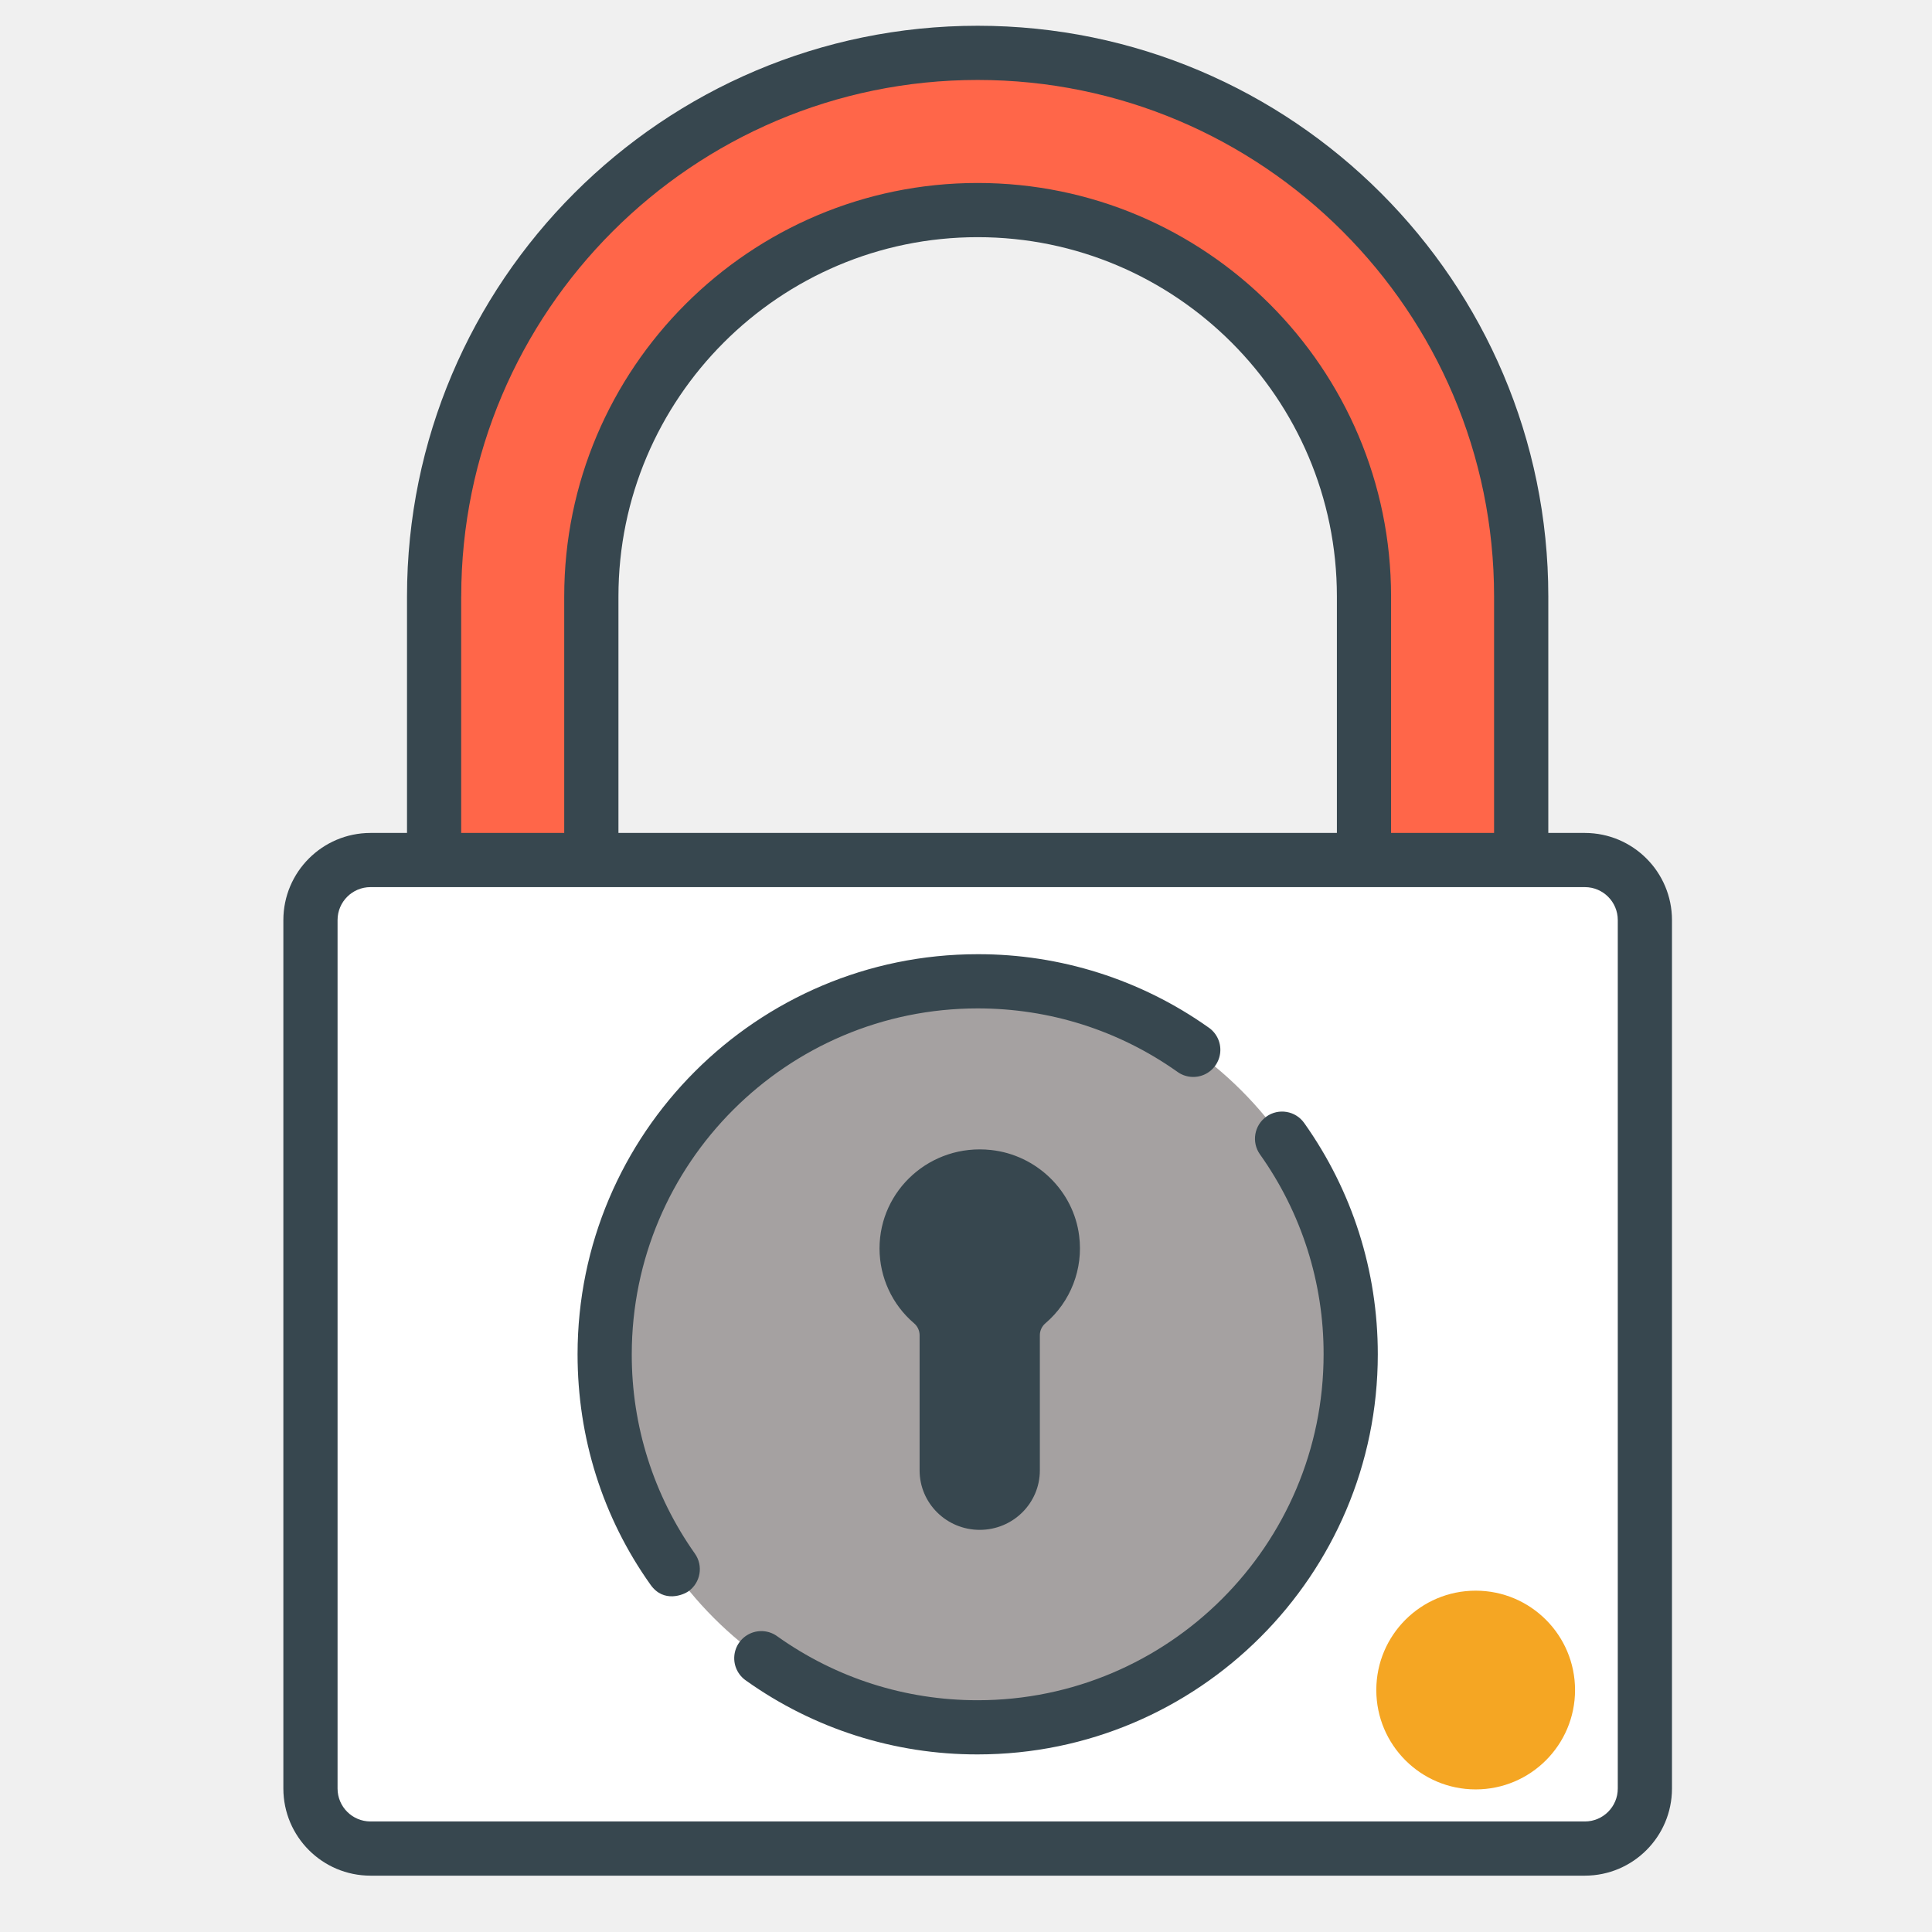
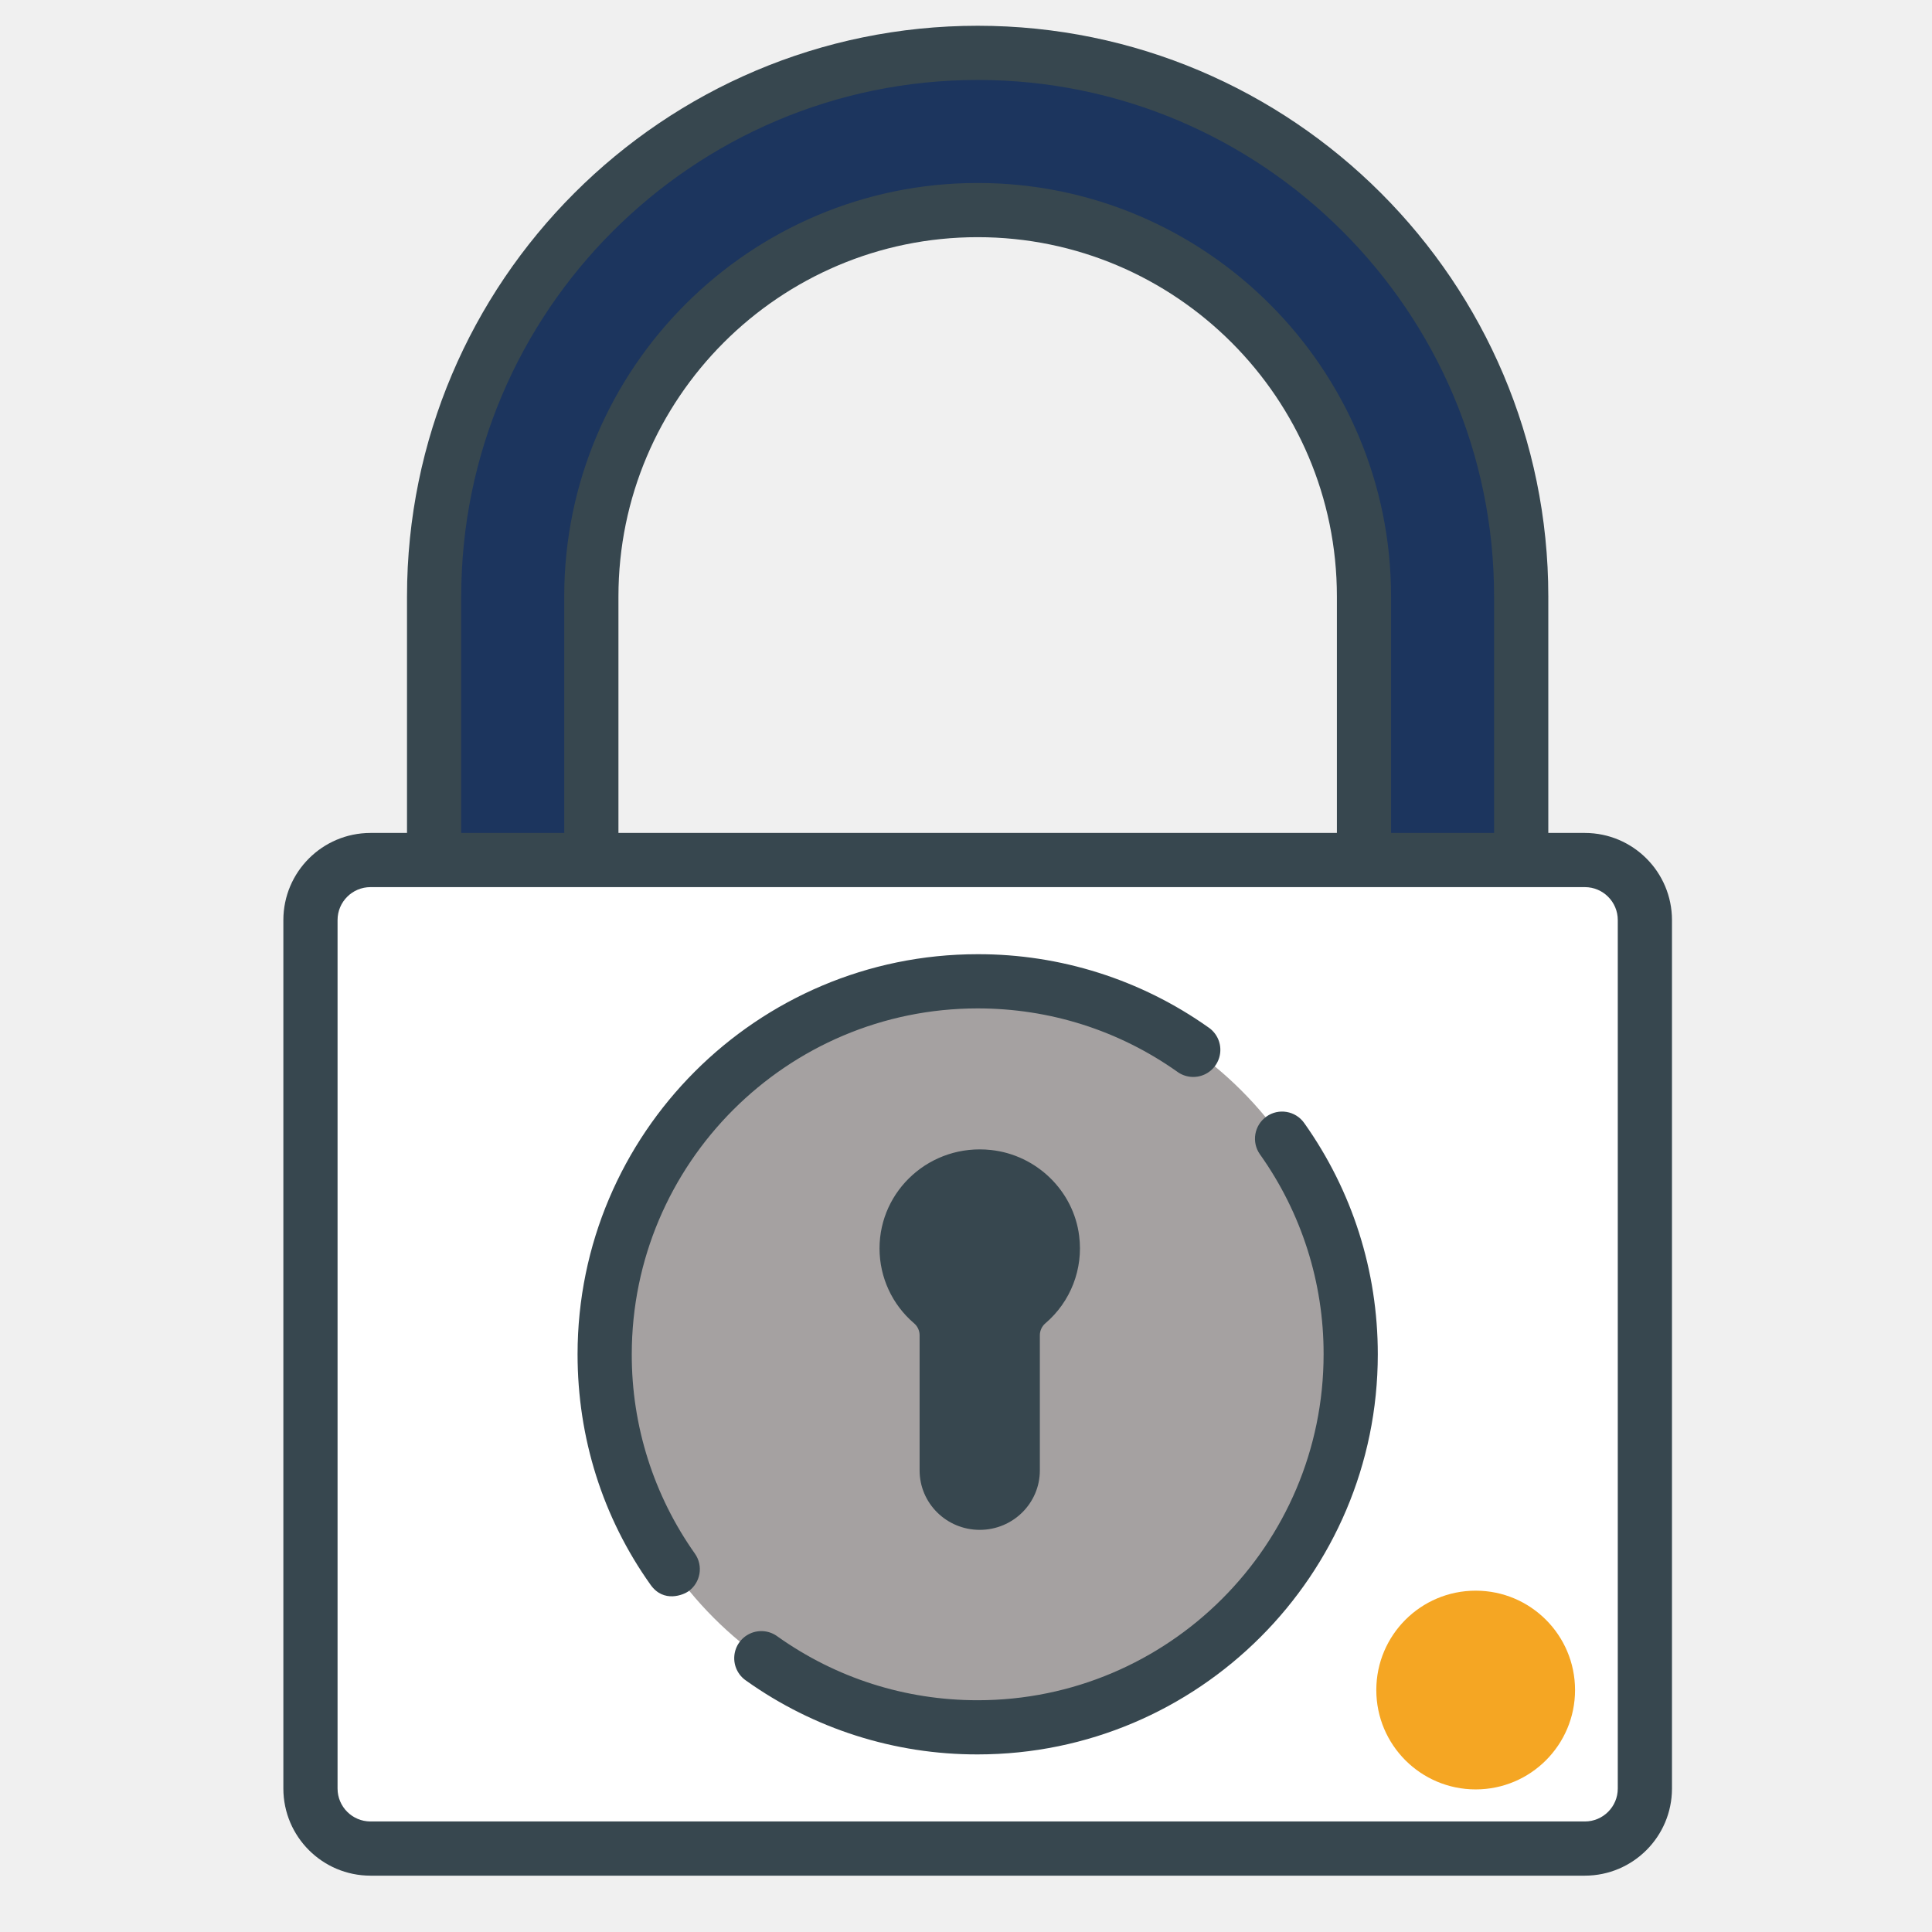
<svg xmlns="http://www.w3.org/2000/svg" width="75" height="75" viewBox="0 0 75 75">
  <g fill="none" fill-rule="evenodd">
-     <path fill="#FF6649" d="M52.95 38.094V23.152c0-8.269-6.727-14.997-14.997-14.997s-14.997 6.728-14.997 14.997v14.942h-6.103V23.152c0-11.635 9.465-21.1 21.1-21.1 11.635 0 21.1 9.465 21.1 21.1v14.942H52.95z" />
+     <path fill="#1C355E" d="M52.95 38.094V23.152c0-8.269-6.727-14.997-14.997-14.997s-14.997 6.728-14.997 14.997v14.942h-6.103V23.152c0-11.635 9.465-21.1 21.1-21.1 11.635 0 21.1 9.465 21.1 21.1v14.942H52.95z" />
    <path fill="#FFF" d="M14.381 71.761a2.329 2.329 0 0 1-2.33-2.329V35.715a2.329 2.329 0 0 1 2.33-2.328h47.144a2.329 2.329 0 0 1 2.33 2.328v33.718a2.33 2.33 0 0 1-2.33 2.328H14.381z" />
    <path fill="#A5A1A1" fill-rule="nonzero" d="M52.434 52.574c0 7.997-6.484 14.48-14.481 14.48s-14.48-6.483-14.48-14.48c0-7.998 6.483-14.48 14.48-14.48 7.997 0 14.48 6.482 14.48 14.48z" />
    <path fill="#37474F" fill-rule="nonzero" d="M61.525 32.335h-1.42v-9.183C60.105 10.938 50.168 1 37.953 1 25.738 1 15.8 10.938 15.8 23.152v9.183h-1.42A3.385 3.385 0 0 0 11 35.715v33.718a3.385 3.385 0 0 0 3.381 3.38h47.144a3.385 3.385 0 0 0 3.381-3.38V35.715a3.385 3.385 0 0 0-3.38-3.38zm-43.62-9.183c0-11.054 8.993-20.048 20.048-20.048C49.008 3.104 58 12.098 58 23.152v9.183h-3.999v-9.183c0-8.85-7.2-16.049-16.05-16.049-8.848 0-16.048 7.2-16.048 16.05v9.182h-4v-9.183zm33.993 9.183h-27.89v-9.183c0-7.689 6.256-13.945 13.945-13.945 7.69 0 13.945 6.256 13.945 13.945v9.183zm9.627 38.374H14.381a1.279 1.279 0 0 1-1.277-1.277V35.715c0-.704.573-1.277 1.277-1.277h47.144c.704 0 1.277.573 1.277 1.277v33.717c0 .704-.573 1.277-1.277 1.277z" />
    <path fill="#37474F" fill-rule="nonzero" d="M37.953 39.146c2.79 0 5.466.847 7.737 2.45a1.052 1.052 0 1 0 1.213-1.718 15.436 15.436 0 0 0-8.95-2.836c-8.565 0-15.532 6.967-15.532 15.532 0 3.227.969 6.33 2.836 8.95.51.717 1.281.382 1.466.252.474-.336.587-.992.252-1.466a13.34 13.34 0 0 1-2.45-7.736c0-7.405 6.024-13.428 13.428-13.428zM49.162 43.346a1.052 1.052 0 0 0-.25 1.467 13.337 13.337 0 0 1 2.47 7.76c0 7.405-6.024 13.43-13.43 13.43-2.804 0-5.491-.857-7.77-2.476a1.052 1.052 0 1 0-1.218 1.715 15.428 15.428 0 0 0 8.989 2.864c8.564 0 15.533-6.967 15.533-15.532 0-3.24-.988-6.345-2.857-8.979a1.052 1.052 0 0 0-1.467-.25z" />
    <g fill="#37474F" fill-rule="nonzero">
      <path d="M41.893 47.978a3.82 3.82 0 0 1-1.312 3.393.61.61 0 0 0-.214.463v5.247c0 1.275-1.045 2.308-2.334 2.308-1.289 0-2.334-1.033-2.334-2.308v-5.247a.608.608 0 0 0-.213-.462 3.82 3.82 0 0 1-1.343-2.907c0-2.268 1.984-4.077 4.33-3.822 1.77.192 3.203 1.588 3.42 3.335z" />
    </g>
    <path fill="#F5A623" d="M61.143 65.607a3.857 3.857 0 1 1-7.715 0 3.857 3.857 0 0 1 7.715 0z" />
  </g>
</svg>
